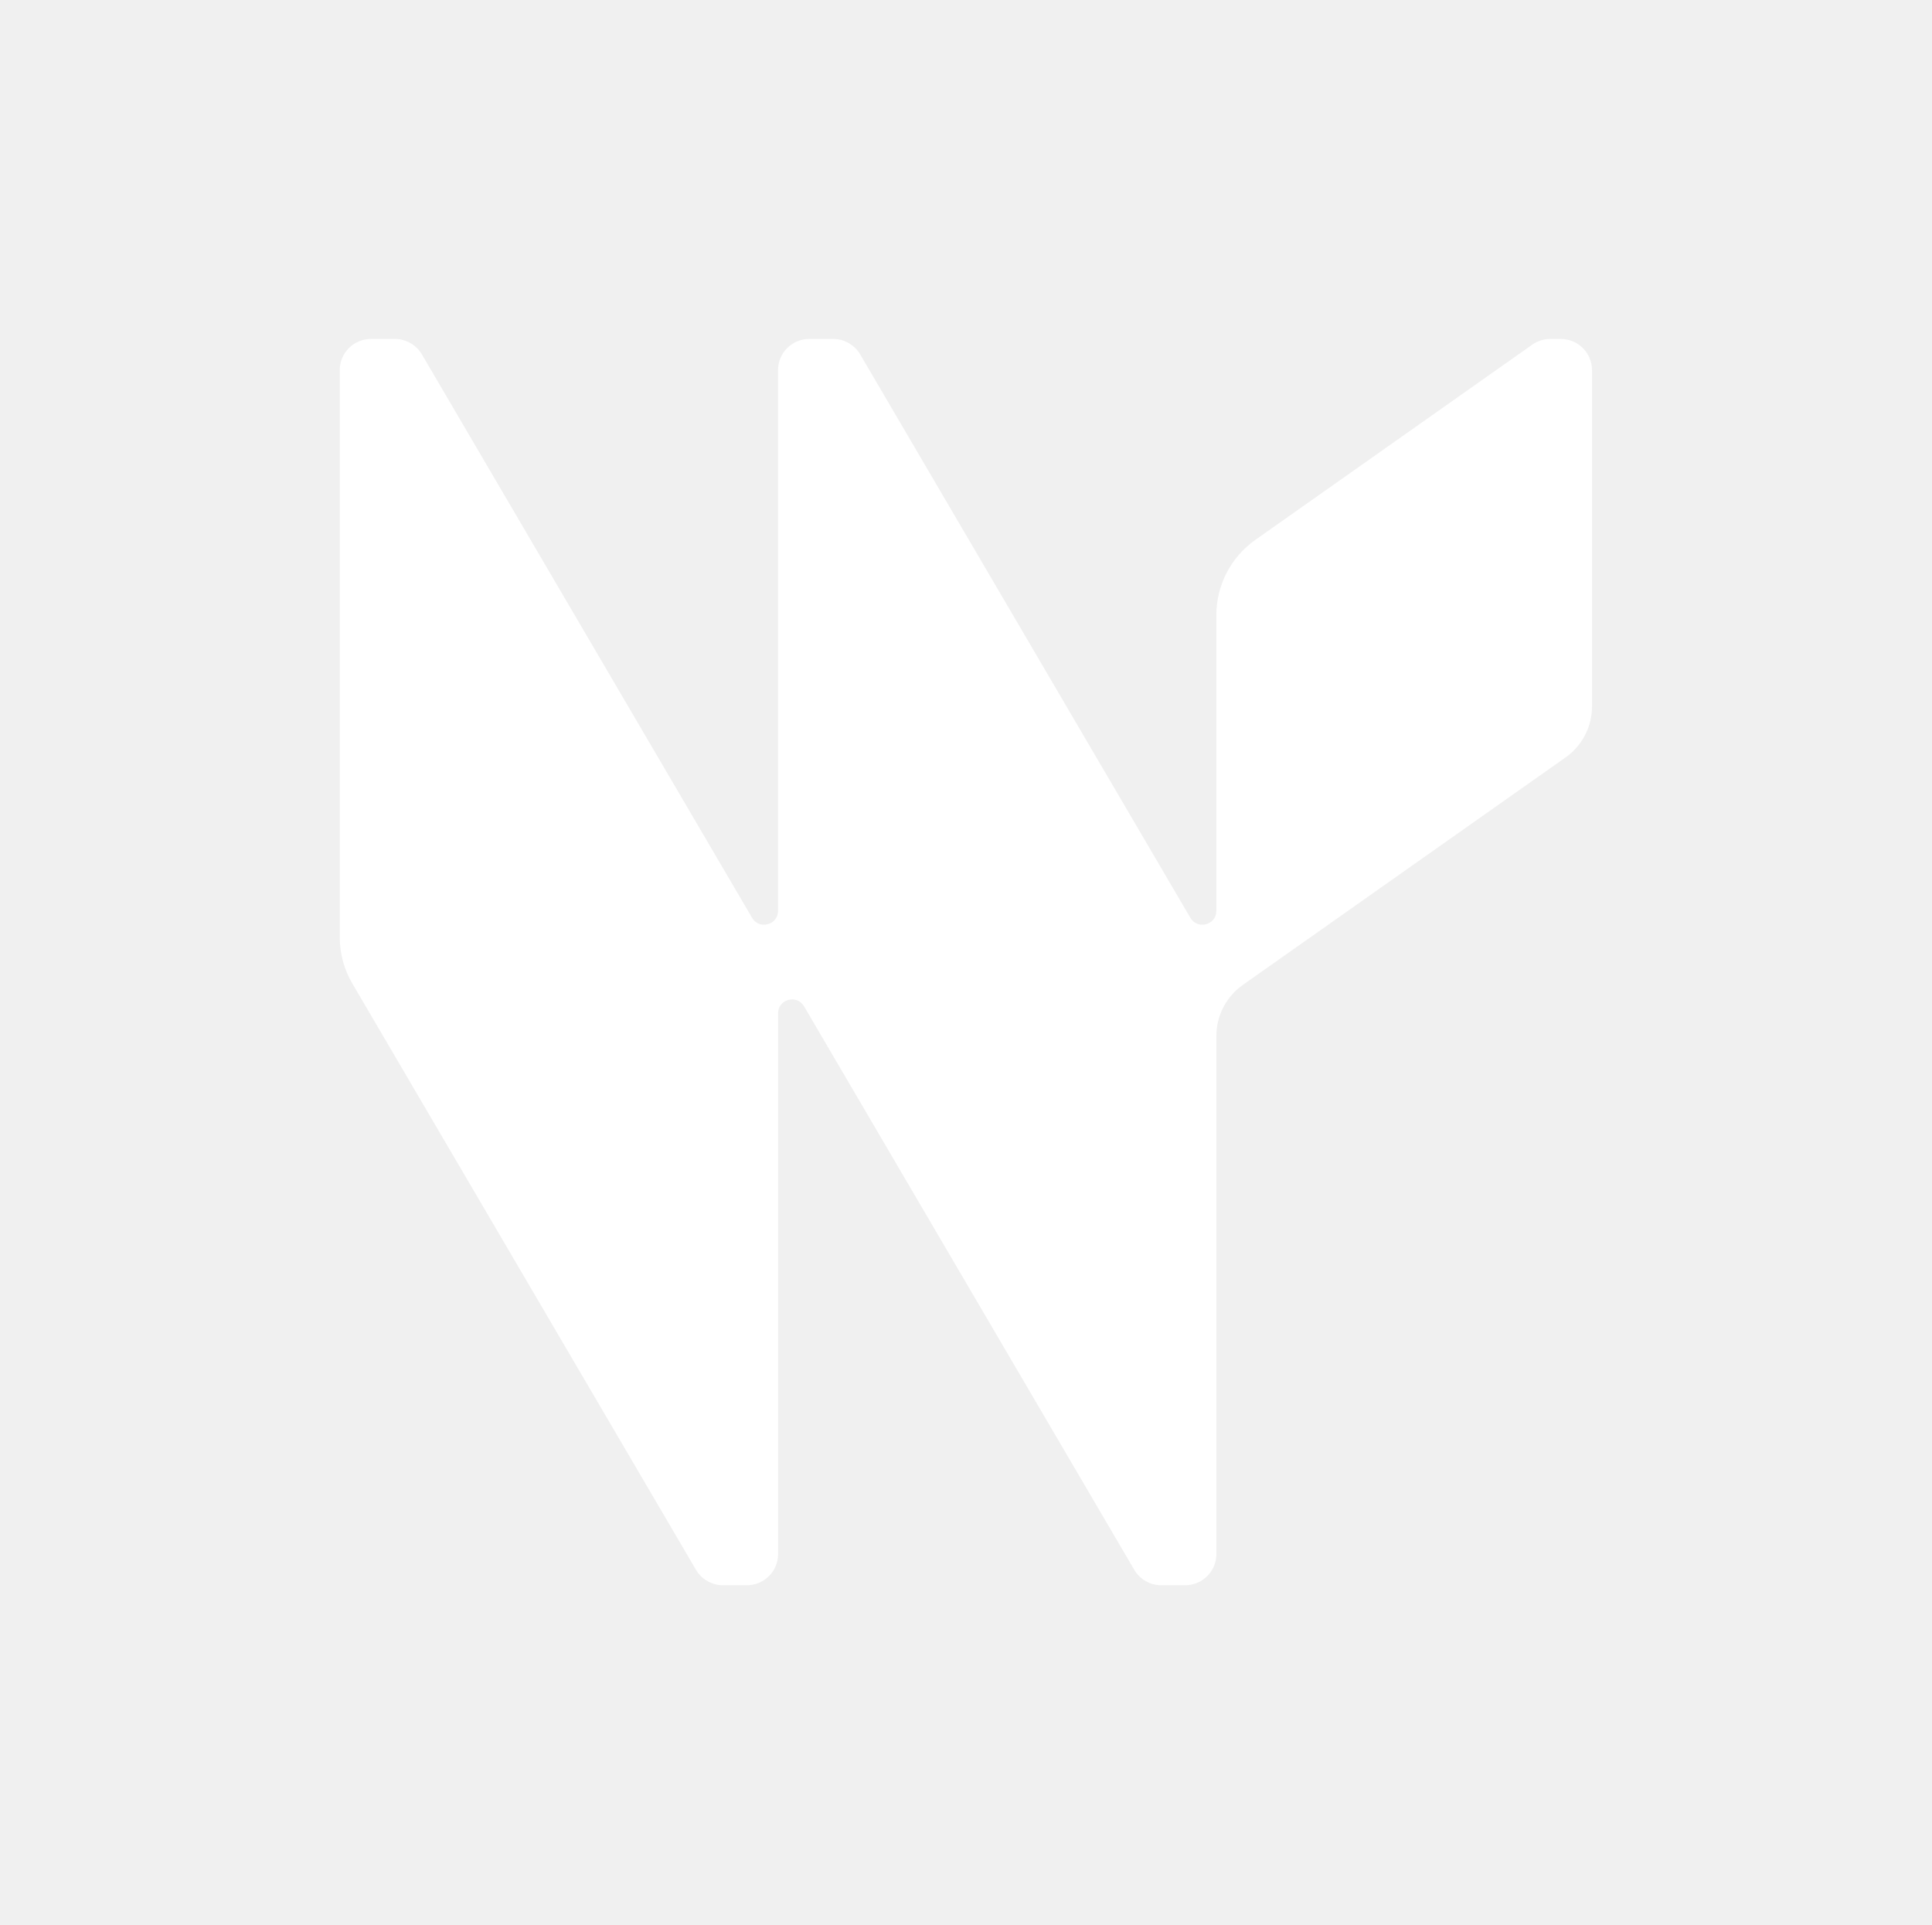
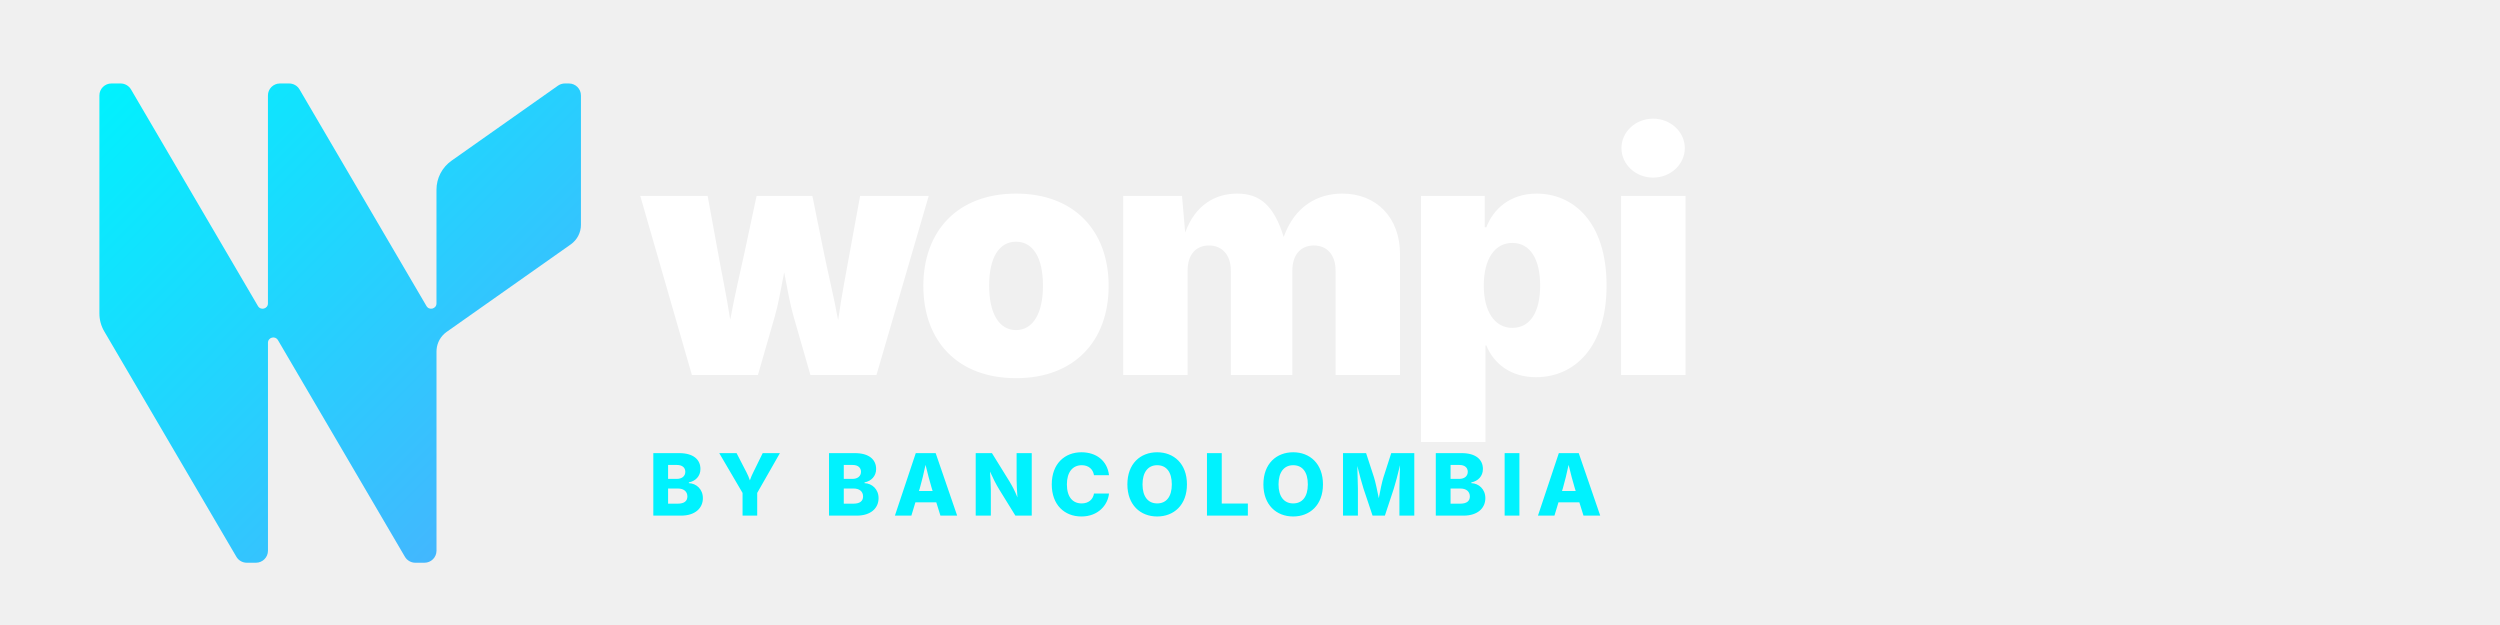
- <svg xmlns="http://www.w3.org/2000/svg" width="1001" height="997" viewBox="0 0 1001 997" fill="none">
-   <path d="M824.843 191.763V366.083C824.843 376.546 819.728 386.387 811.149 392.441L643.924 510.321C643.924 510.321 643.768 510.414 643.706 510.476C635.97 516.033 631.104 524.664 630.355 534.039C630.262 534.94 630.23 535.84 630.23 536.74V805.222C630.23 814.132 622.962 821.366 614.01 821.366H601.689C595.918 821.366 590.584 818.292 587.683 813.356L416.59 521.404C416.59 521.404 416.527 521.28 416.465 521.249C412.722 515.102 403.146 517.741 403.146 525.005V805.222C403.146 814.132 395.878 821.366 386.925 821.366H374.604C368.833 821.366 363.499 818.292 360.598 813.356L182.58 509.638C178.276 502.342 176.03 494.022 176.03 485.546V191.763C176.03 182.822 183.298 175.619 192.25 175.619H204.571C210.311 175.619 215.645 178.662 218.577 183.598L389.67 475.55C393.382 481.883 403.115 479.275 403.115 471.948V191.763C403.115 182.822 410.382 175.619 419.335 175.619H431.656C437.396 175.619 442.73 178.662 445.662 183.598L616.755 475.55C620.467 481.883 630.199 479.275 630.199 471.948V318.739C630.199 303.216 637.748 288.656 650.475 279.684L793.9 178.568C796.645 176.644 799.92 175.619 803.289 175.619H808.623C817.575 175.619 824.843 182.822 824.843 191.763Z" fill="white" />
+ <svg xmlns="http://www.w3.org/2000/svg" width="320" height="80" viewBox="0 0 320 80" fill="none">
+   <defs>
+     <linearGradient id="wompiGradient" x1="176" y1="175" x2="825" y2="821" gradientUnits="userSpaceOnUse">
+       <stop stop-color="#00F2FE" />
+       <stop offset="1" stop-color="#4FACFE" />
+     </linearGradient>
+   </defs>
+   <g transform="translate(-4, -6) scale(0.095)">
+     <path d="M824.843 191.763V366.083C824.843 376.546 819.728 386.387 811.149 392.441L643.924 510.321C643.924 510.321 643.768 510.414 643.706 510.476C635.97 516.033 631.104 524.664 630.355 534.039C630.262 534.94 630.23 535.84 630.23 536.74V805.222C630.23 814.132 622.962 821.366 614.01 821.366H601.689C595.918 821.366 590.584 818.292 587.683 813.356L416.59 521.404C416.59 521.404 416.527 521.28 416.465 521.249C412.722 515.102 403.146 517.741 403.146 525.005V805.222C403.146 814.132 395.878 821.366 386.925 821.366H374.604C368.833 821.366 363.499 818.292 360.598 813.356L182.58 509.638C178.276 502.342 176.03 494.022 176.03 485.546V191.763C176.03 182.822 183.298 175.619 192.25 175.619H204.571C210.311 175.619 215.645 178.662 218.577 183.598L389.67 475.55C393.382 481.883 403.115 479.275 403.115 471.948V191.763C403.115 182.822 410.382 175.619 419.335 175.619H431.656C437.396 175.619 442.73 178.662 445.662 183.598L616.755 475.55C620.467 481.883 630.199 479.275 630.199 471.948V318.739C630.199 303.216 637.748 288.656 650.475 279.684L793.9 178.568C796.645 176.644 799.92 175.619 803.289 175.619H808.623C817.575 175.619 824.843 182.822 824.843 191.763Z" fill="url(#wompiGradient)" />
+   </g>
+   <text x="82" y="48" font-family="Inter, -apple-system, BlinkMacSystemFont, 'Segoe UI', Roboto, sans-serif" font-weight="900" font-size="42" fill="#FFFFFF" letter-spacing="-1.5">wompi</text>
+   <text x="83" y="66" font-family="Inter, -apple-system, BlinkMacSystemFont, 'Segoe UI', Roboto, sans-serif" font-weight="800" font-size="11" fill="#00F2FE" letter-spacing="1.5">BY BANCOLOMBIA</text>
</svg>
